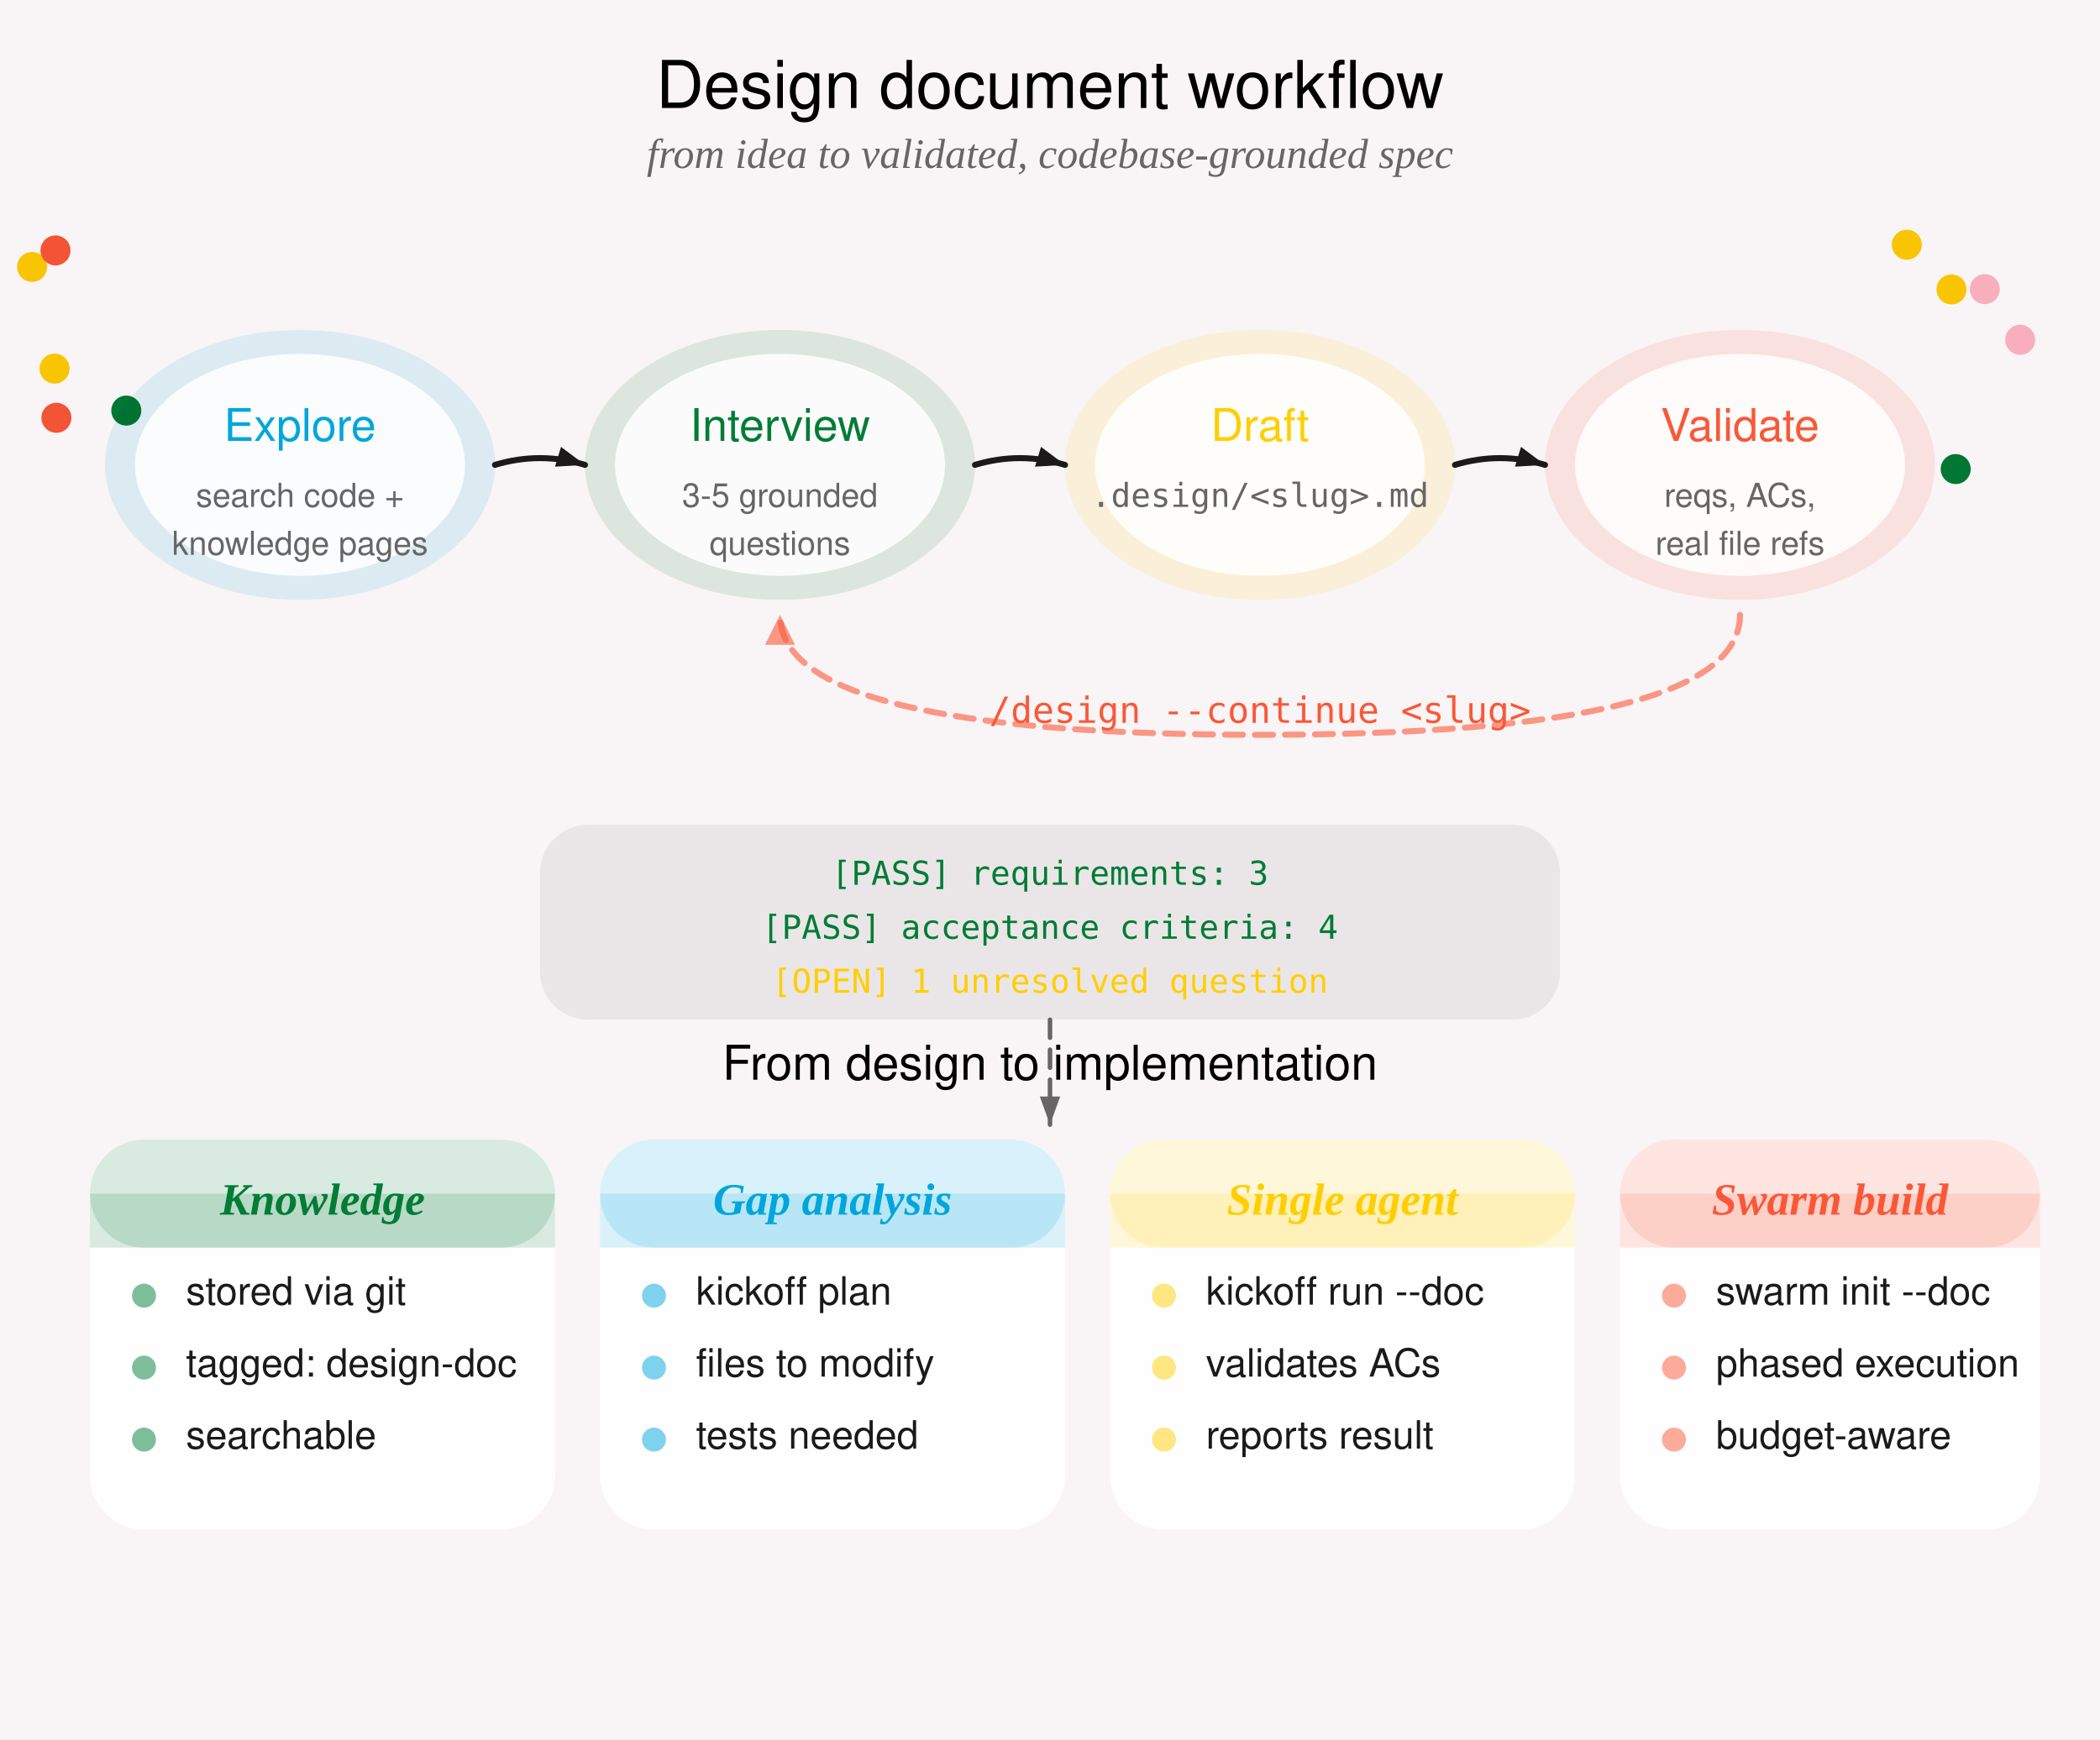
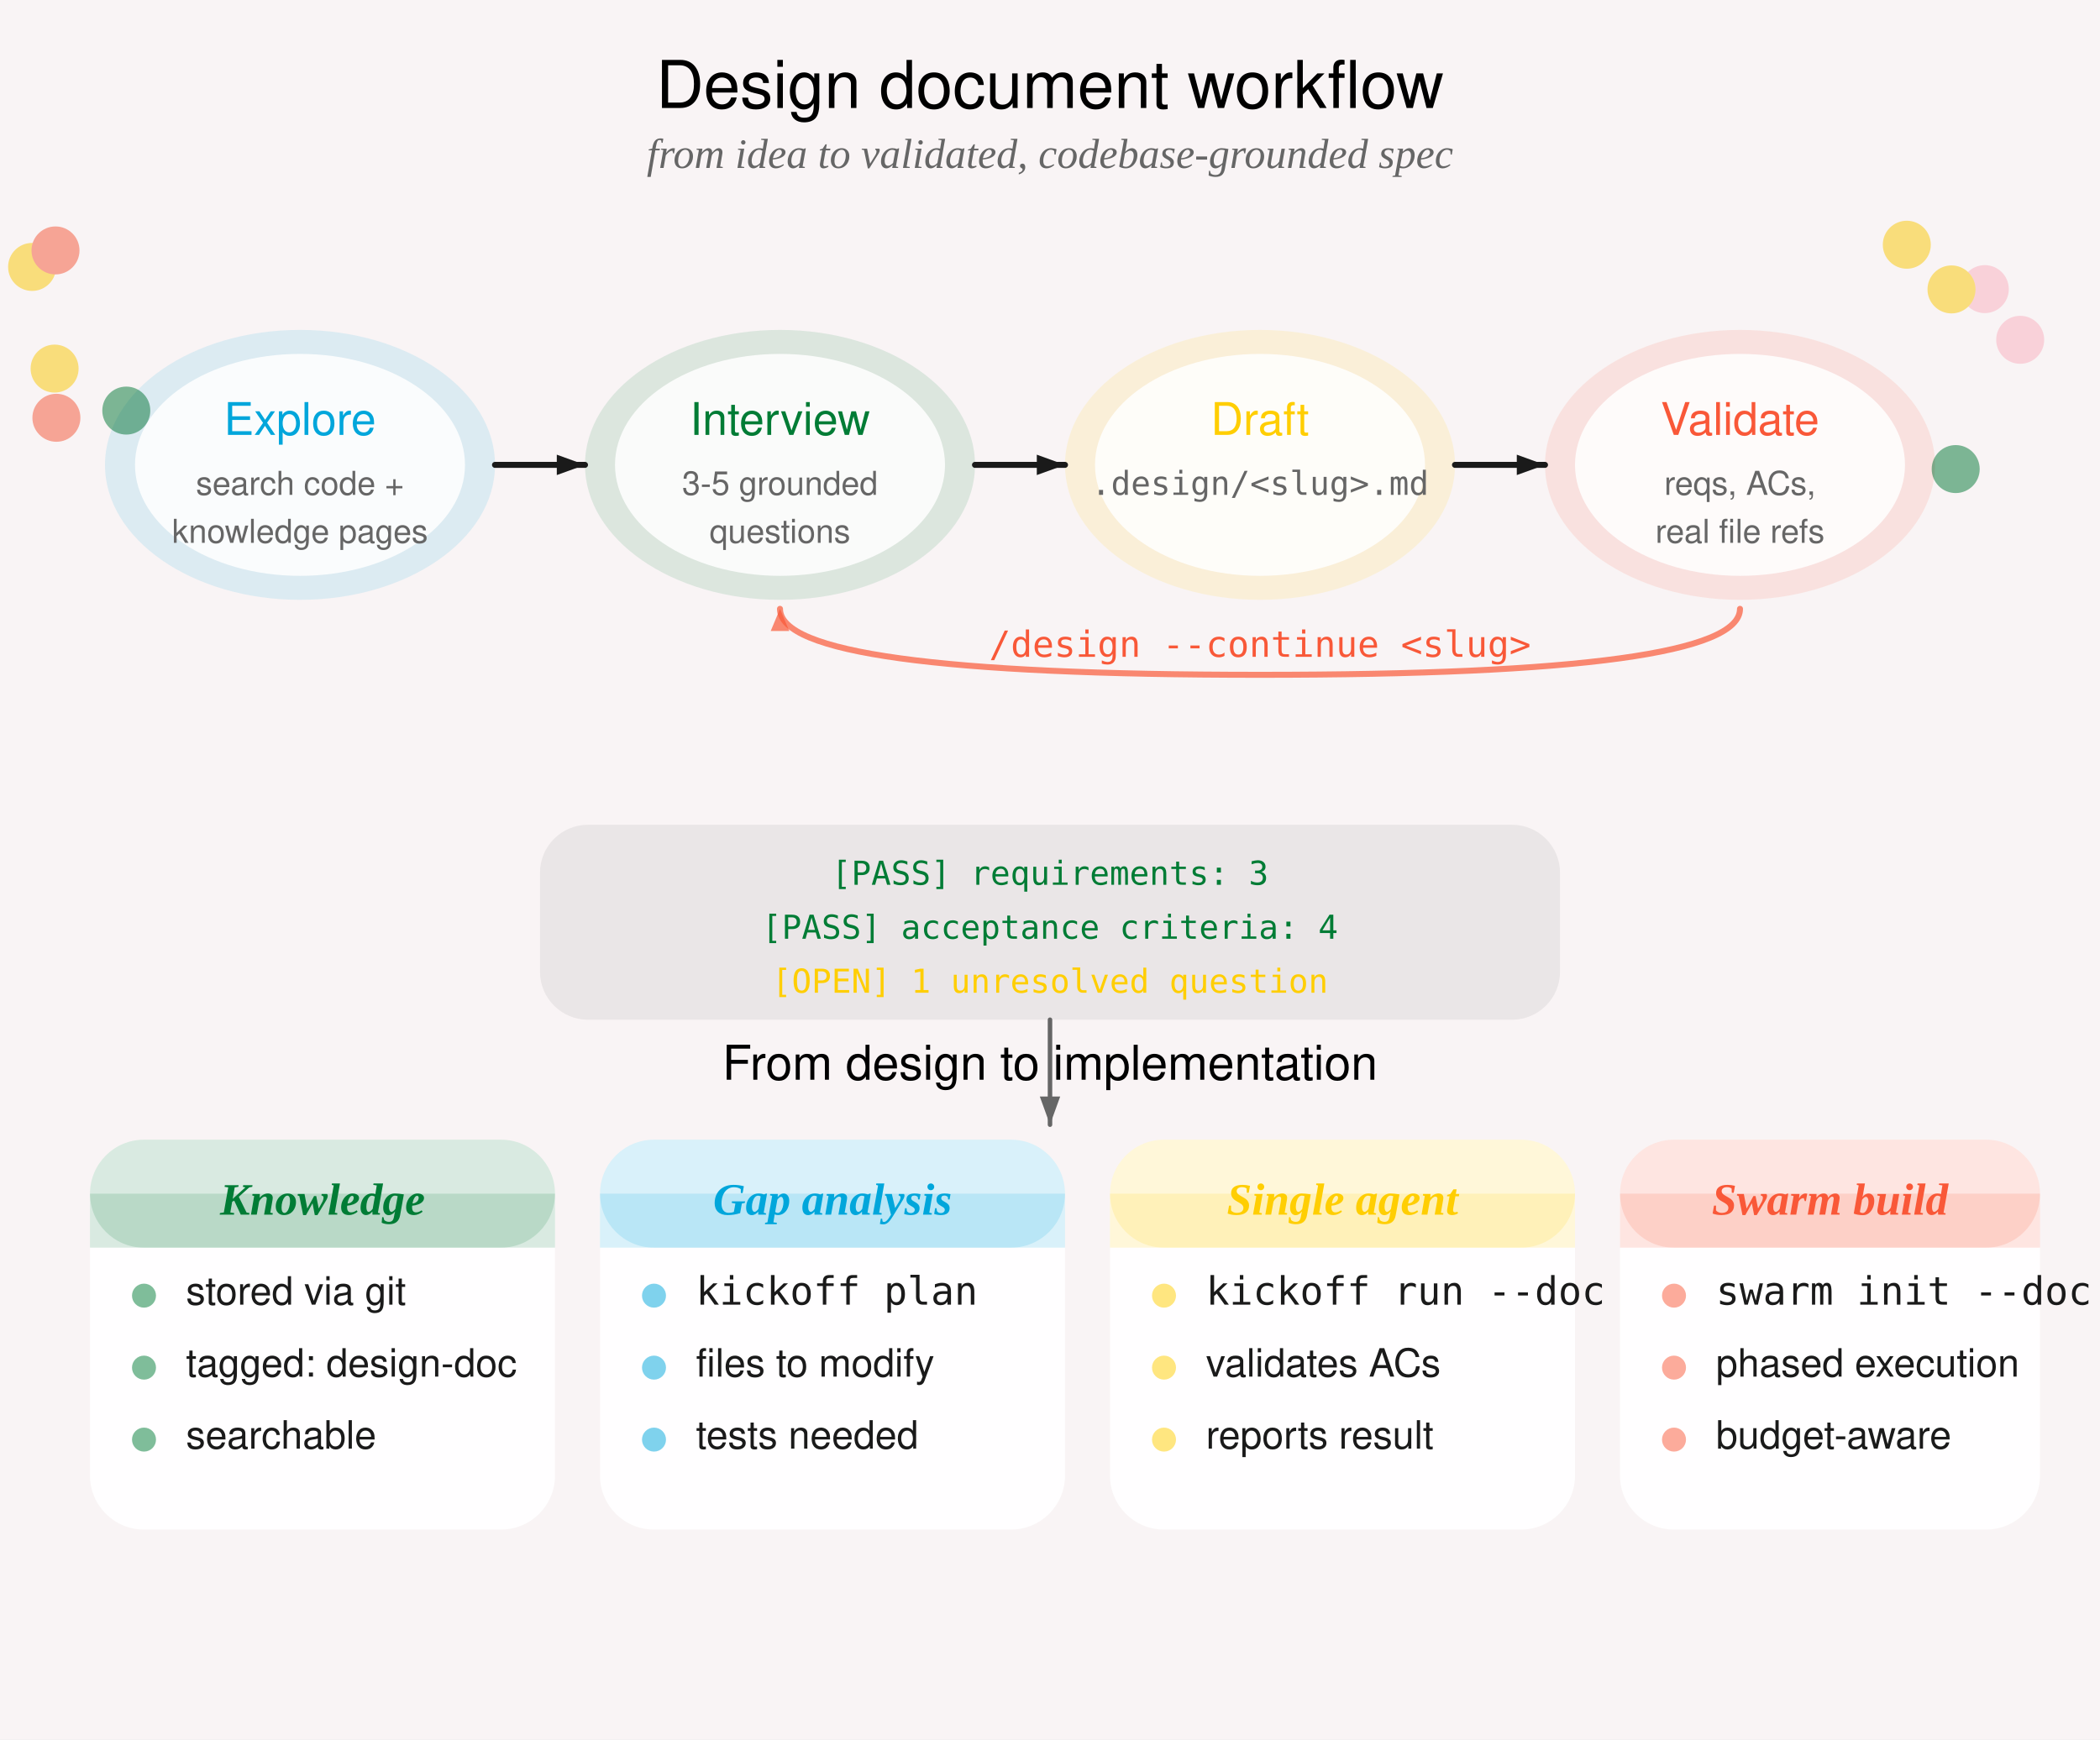
<svg xmlns="http://www.w3.org/2000/svg" viewBox="0 0 700 580" width="700" height="580">
  <defs>
    <style>
      .heading { font-family: Helvetica, Arial, sans-serif; }
      .subheading { font-family: 'Times New Roman', Times, serif; font-style: italic; }
      .body { font-family: Helvetica, Arial, sans-serif; }
      .mono { font-family: 'IBM Plex Mono', 'SF Mono', monospace; }
    </style>
  </defs>
  <rect width="700" height="580" fill="#F9F4F5" />
  <text x="350.0" y="36" class="heading" font-size="22" fill="#000000" text-anchor="middle">Design document workflow</text>
  <text x="350.0" y="56" class="subheading" font-size="14" fill="#666666" text-anchor="middle">from idea to validated, codebase-grounded spec</text>
  <ellipse cx="100" cy="155" rx="65" ry="45" fill="#00A6DB" opacity="0.12" />
  <ellipse cx="100" cy="155" rx="55" ry="37" fill="#FFFFFF" opacity="0.85" />
-   <text x="100" y="147" class="heading" font-size="15" fill="#00A6DB" text-anchor="middle">Explore</text>
-   <text x="100" y="169" class="body" font-size="11" fill="#666666" text-anchor="middle">search code +</text>
-   <text x="100" y="185" class="body" font-size="11" fill="#666666" text-anchor="middle">knowledge pages</text>
+   <text x="100" y="145" class="heading" font-size="15" fill="#00A6DB" text-anchor="middle">Explore</text>
+   <text x="100" y="165" class="body" font-size="11" fill="#666666" text-anchor="middle">search code +</text>
+   <text x="100" y="181" class="body" font-size="11" fill="#666666" text-anchor="middle">knowledge pages</text>
  <ellipse cx="260" cy="155" rx="65" ry="45" fill="#007C35" opacity="0.12" />
  <ellipse cx="260" cy="155" rx="55" ry="37" fill="#FFFFFF" opacity="0.85" />
-   <text x="260" y="147" class="heading" font-size="15" fill="#007C35" text-anchor="middle">Interview</text>
-   <text x="260" y="169" class="body" font-size="11" fill="#666666" text-anchor="middle">3-5 grounded</text>
-   <text x="260" y="185" class="body" font-size="11" fill="#666666" text-anchor="middle">questions</text>
+   <text x="260" y="145" class="heading" font-size="15" fill="#007C35" text-anchor="middle">Interview</text>
+   <text x="260" y="165" class="body" font-size="11" fill="#666666" text-anchor="middle">3-5 grounded</text>
+   <text x="260" y="181" class="body" font-size="11" fill="#666666" text-anchor="middle">questions</text>
  <ellipse cx="420" cy="155" rx="65" ry="45" fill="#FFCE02" opacity="0.12" />
  <ellipse cx="420" cy="155" rx="55" ry="37" fill="#FFFFFF" opacity="0.85" />
-   <text x="420" y="147" class="heading" font-size="15" fill="#FFCE02" text-anchor="middle">Draft</text>
-   <text x="420" y="169" class="mono" font-size="11" fill="#666666" text-anchor="middle">.design/&lt;slug&gt;.md</text>
+   <text x="420" y="145" class="heading" font-size="15" fill="#FFCE02" text-anchor="middle">Draft</text>
+   <text x="420" y="165" class="mono" font-size="11" fill="#666666" text-anchor="middle">.design/&lt;slug&gt;.md</text>
  <ellipse cx="580" cy="155" rx="65" ry="45" fill="#F95838" opacity="0.12" />
  <ellipse cx="580" cy="155" rx="55" ry="37" fill="#FFFFFF" opacity="0.85" />
-   <text x="580" y="147" class="heading" font-size="15" fill="#F95838" text-anchor="middle">Validate</text>
-   <text x="580" y="169" class="body" font-size="11" fill="#666666" text-anchor="middle">reqs, ACs,</text>
-   <text x="580" y="185" class="body" font-size="11" fill="#666666" text-anchor="middle">real file refs</text>
-   <path d="M 165.0 155.0 Q 180.0 150.5 195.0 155.0" fill="none" stroke="#1a1a1a" stroke-width="2" stroke-linecap="round" />
-   <polygon points="195.0,155.0 185.0,155.6 187.0,149.0" fill="#1a1a1a" />
-   <path d="M 325.0 155.0 Q 340.0 150.5 355.0 155.0" fill="none" stroke="#1a1a1a" stroke-width="2" stroke-linecap="round" />
-   <polygon points="355.0,155.0 345.0,155.6 347.0,149.0" fill="#1a1a1a" />
-   <path d="M 485.0 155.0 Q 500.0 150.5 515.0 155.0" fill="none" stroke="#1a1a1a" stroke-width="2" stroke-linecap="round" />
-   <polygon points="515.0,155.0 505.0,155.6 507.0,149.0" fill="#1a1a1a" />
-   <path d="M 580 205 Q 580 245 420 245 Q 260 245 260 205" fill="none" stroke="#F95838" stroke-width="2" stroke-dasharray="6 4" stroke-linecap="round" opacity="0.6" />
-   <polygon points="260,205 255,215 265,215" fill="#F95838" opacity="0.6" />
-   <text x="420" y="241" class="mono" font-size="12" fill="#F95838" text-anchor="middle">/design --continue &lt;slug&gt;</text>
+   <text x="580" y="145" class="heading" font-size="15" fill="#F95838" text-anchor="middle">Validate</text>
+   <text x="580" y="165" class="body" font-size="11" fill="#666666" text-anchor="middle">reqs, ACs,</text>
+   <text x="580" y="181" class="body" font-size="11" fill="#666666" text-anchor="middle">real file refs</text>
+   <line x1="165.0" y1="155.0" x2="195.0" y2="155.0" stroke="#1a1a1a" stroke-width="2" stroke-linecap="round" />
+   <polygon points="195.0,155.0 185.6,158.4 185.6,151.6" fill="#1a1a1a" />
+   <line x1="325.0" y1="155.0" x2="355.0" y2="155.0" stroke="#1a1a1a" stroke-width="2" stroke-linecap="round" />
+   <polygon points="355.0,155.0 345.6,158.4 345.6,151.6" fill="#1a1a1a" />
+   <line x1="485.0" y1="155.0" x2="515.0" y2="155.0" stroke="#1a1a1a" stroke-width="2" stroke-linecap="round" />
+   <polygon points="515.0,155.0 505.6,158.4 505.6,151.6" fill="#1a1a1a" />
+   <path d="M 580 203 Q 580 225 420 225 Q 260 225 260 203" fill="none" stroke="#F95838" stroke-width="2" stroke-linecap="round" opacity="0.7" />
+   <polygon points="260,203 263.1,210.4 256.9,210.4" fill="#F95838" opacity="0.7" />
+   <text x="420" y="219" class="mono" font-size="12" fill="#F95838" text-anchor="middle">/design --continue &lt;slug&gt;</text>
  <rect x="180" y="275" width="340" height="65" rx="16" fill="rgba(0,0,0,0.06)" />
  <text x="350.0" y="295" class="mono" font-size="11" fill="#007C35" text-anchor="middle">[PASS] requirements: 3</text>
  <text x="350.0" y="313" class="mono" font-size="11" fill="#007C35" text-anchor="middle">[PASS] acceptance criteria: 4</text>
  <text x="350.0" y="331" class="mono" font-size="11" fill="#FFCE02" text-anchor="middle">[OPEN] 1 unresolved question</text>
  <text x="350.0" y="360" class="heading" font-size="16" fill="#000000" text-anchor="middle">From design to implementation</text>
+   <line x1="350.0" y1="340.0" x2="350.0" y2="375.0" stroke="#666666" stroke-width="1.5" stroke-linecap="round" />
+   <polygon points="350.0,375.0 346.6,365.6 353.4,365.6" fill="#666666" />
  <rect x="30" y="380" width="155" height="130" rx="18" fill="#FFFFFF" opacity="0.95" />
  <rect x="30" y="380" width="155" height="36" rx="18" fill="#007C35" opacity="0.15" />
  <rect x="30" y="398" width="155" height="18" rx="0" fill="#007C35" opacity="0.15" />
  <text x="107.5" y="405" class="subheading" font-size="15" fill="#007C35" text-anchor="middle" font-weight="bold">Knowledge</text>
  <circle cx="48" cy="432" r="4" fill="#007C35" opacity="0.5" />
  <text x="62" y="435" class="body" font-size="13" fill="#1a1a1a" text-anchor="start">stored via git</text>
  <circle cx="48" cy="456" r="4" fill="#007C35" opacity="0.5" />
  <text x="62" y="459" class="body" font-size="13" fill="#1a1a1a" text-anchor="start">tagged: design-doc</text>
  <circle cx="48" cy="480" r="4" fill="#007C35" opacity="0.5" />
  <text x="62" y="483" class="body" font-size="13" fill="#1a1a1a" text-anchor="start">searchable</text>
  <rect x="200" y="380" width="155" height="130" rx="18" fill="#FFFFFF" opacity="0.95" />
  <rect x="200" y="380" width="155" height="36" rx="18" fill="#00A6DB" opacity="0.15" />
  <rect x="200" y="398" width="155" height="18" rx="0" fill="#00A6DB" opacity="0.15" />
  <text x="277.5" y="405" class="subheading" font-size="15" fill="#00A6DB" text-anchor="middle" font-weight="bold">Gap analysis</text>
  <circle cx="218" cy="432" r="4" fill="#00A6DB" opacity="0.5" />
-   <text x="232" y="435" class="body" font-size="13" fill="#1a1a1a" text-anchor="start">kickoff plan</text>
+   <text x="232" y="435" class="mono" font-size="13" fill="#1a1a1a" text-anchor="start">kickoff plan</text>
  <circle cx="218" cy="456" r="4" fill="#00A6DB" opacity="0.5" />
  <text x="232" y="459" class="body" font-size="13" fill="#1a1a1a" text-anchor="start">files to modify</text>
  <circle cx="218" cy="480" r="4" fill="#00A6DB" opacity="0.5" />
  <text x="232" y="483" class="body" font-size="13" fill="#1a1a1a" text-anchor="start">tests needed</text>
  <rect x="370" y="380" width="155" height="130" rx="18" fill="#FFFFFF" opacity="0.95" />
  <rect x="370" y="380" width="155" height="36" rx="18" fill="#FFCE02" opacity="0.15" />
  <rect x="370" y="398" width="155" height="18" rx="0" fill="#FFCE02" opacity="0.15" />
  <text x="447.5" y="405" class="subheading" font-size="15" fill="#FFCE02" text-anchor="middle" font-weight="bold">Single agent</text>
  <circle cx="388" cy="432" r="4" fill="#FFCE02" opacity="0.5" />
-   <text x="402" y="435" class="body" font-size="13" fill="#1a1a1a" text-anchor="start">kickoff run --doc</text>
+   <text x="402" y="435" class="mono" font-size="13" fill="#1a1a1a" text-anchor="start">kickoff run --doc</text>
  <circle cx="388" cy="456" r="4" fill="#FFCE02" opacity="0.5" />
  <text x="402" y="459" class="body" font-size="13" fill="#1a1a1a" text-anchor="start">validates ACs</text>
  <circle cx="388" cy="480" r="4" fill="#FFCE02" opacity="0.5" />
  <text x="402" y="483" class="body" font-size="13" fill="#1a1a1a" text-anchor="start">reports result</text>
  <rect x="540" y="380" width="140" height="130" rx="18" fill="#FFFFFF" opacity="0.95" />
  <rect x="540" y="380" width="140" height="36" rx="18" fill="#F95838" opacity="0.15" />
  <rect x="540" y="398" width="140" height="18" rx="0" fill="#F95838" opacity="0.15" />
  <text x="610.0" y="405" class="subheading" font-size="15" fill="#F95838" text-anchor="middle" font-weight="bold">Swarm build</text>
  <circle cx="558" cy="432" r="4" fill="#F95838" opacity="0.5" />
-   <text x="572" y="435" class="body" font-size="13" fill="#1a1a1a" text-anchor="start">swarm init --doc</text>
+   <text x="572" y="435" class="mono" font-size="13" fill="#1a1a1a" text-anchor="start">swarm init --doc</text>
  <circle cx="558" cy="456" r="4" fill="#F95838" opacity="0.5" />
  <text x="572" y="459" class="body" font-size="13" fill="#1a1a1a" text-anchor="start">phased execution</text>
  <circle cx="558" cy="480" r="4" fill="#F95838" opacity="0.5" />
  <text x="572" y="483" class="body" font-size="13" fill="#1a1a1a" text-anchor="start">budget-aware</text>
-   <line x1="350.0" y1="340.0" x2="350.0" y2="375.0" stroke="#666666" stroke-width="1.5" stroke-dasharray="6 4" stroke-linecap="round" />
-   <polygon points="350.0,375.0 346.6,365.6 353.4,365.6" fill="#666666" />
-   <g style="mix-blend-mode: multiply">
-     <circle cx="10.7" cy="89.0" r="5" fill="#FFCE02" />
-     <circle cx="18.5" cy="83.5" r="5" fill="#F95838" />
-     <circle cx="42.1" cy="136.9" r="5" fill="#007C35" />
-     <circle cx="18.8" cy="139.3" r="5" fill="#F95838" />
-     <circle cx="18.2" cy="122.9" r="5" fill="#FFCE02" />
+   <g style="mix-blend-mode: multiply" opacity="0.5">
+     <circle cx="10.7" cy="89.0" r="8" fill="#FFCE02" />
+     <circle cx="18.5" cy="83.5" r="8" fill="#F95838" />
+     <circle cx="42.1" cy="136.9" r="8" fill="#007C35" />
+     <circle cx="18.8" cy="139.3" r="8" fill="#F95838" />
+     <circle cx="18.2" cy="122.9" r="8" fill="#FFCE02" />
  </g>
-   <g style="mix-blend-mode: multiply">
-     <circle cx="661.6" cy="96.4" r="5" fill="#FFB6C6" />
-     <circle cx="635.6" cy="81.6" r="5" fill="#FFCE02" />
-     <circle cx="650.5" cy="96.5" r="5" fill="#FFCE02" />
-     <circle cx="651.9" cy="156.4" r="5" fill="#007C35" />
-     <circle cx="673.4" cy="113.3" r="5" fill="#FFB6C6" />
+   <g style="mix-blend-mode: multiply" opacity="0.5">
+     <circle cx="661.6" cy="96.4" r="8" fill="#FFB6C6" />
+     <circle cx="635.6" cy="81.6" r="8" fill="#FFCE02" />
+     <circle cx="650.5" cy="96.5" r="8" fill="#FFCE02" />
+     <circle cx="651.9" cy="156.4" r="8" fill="#007C35" />
+     <circle cx="673.4" cy="113.3" r="8" fill="#FFB6C6" />
  </g>
</svg>
